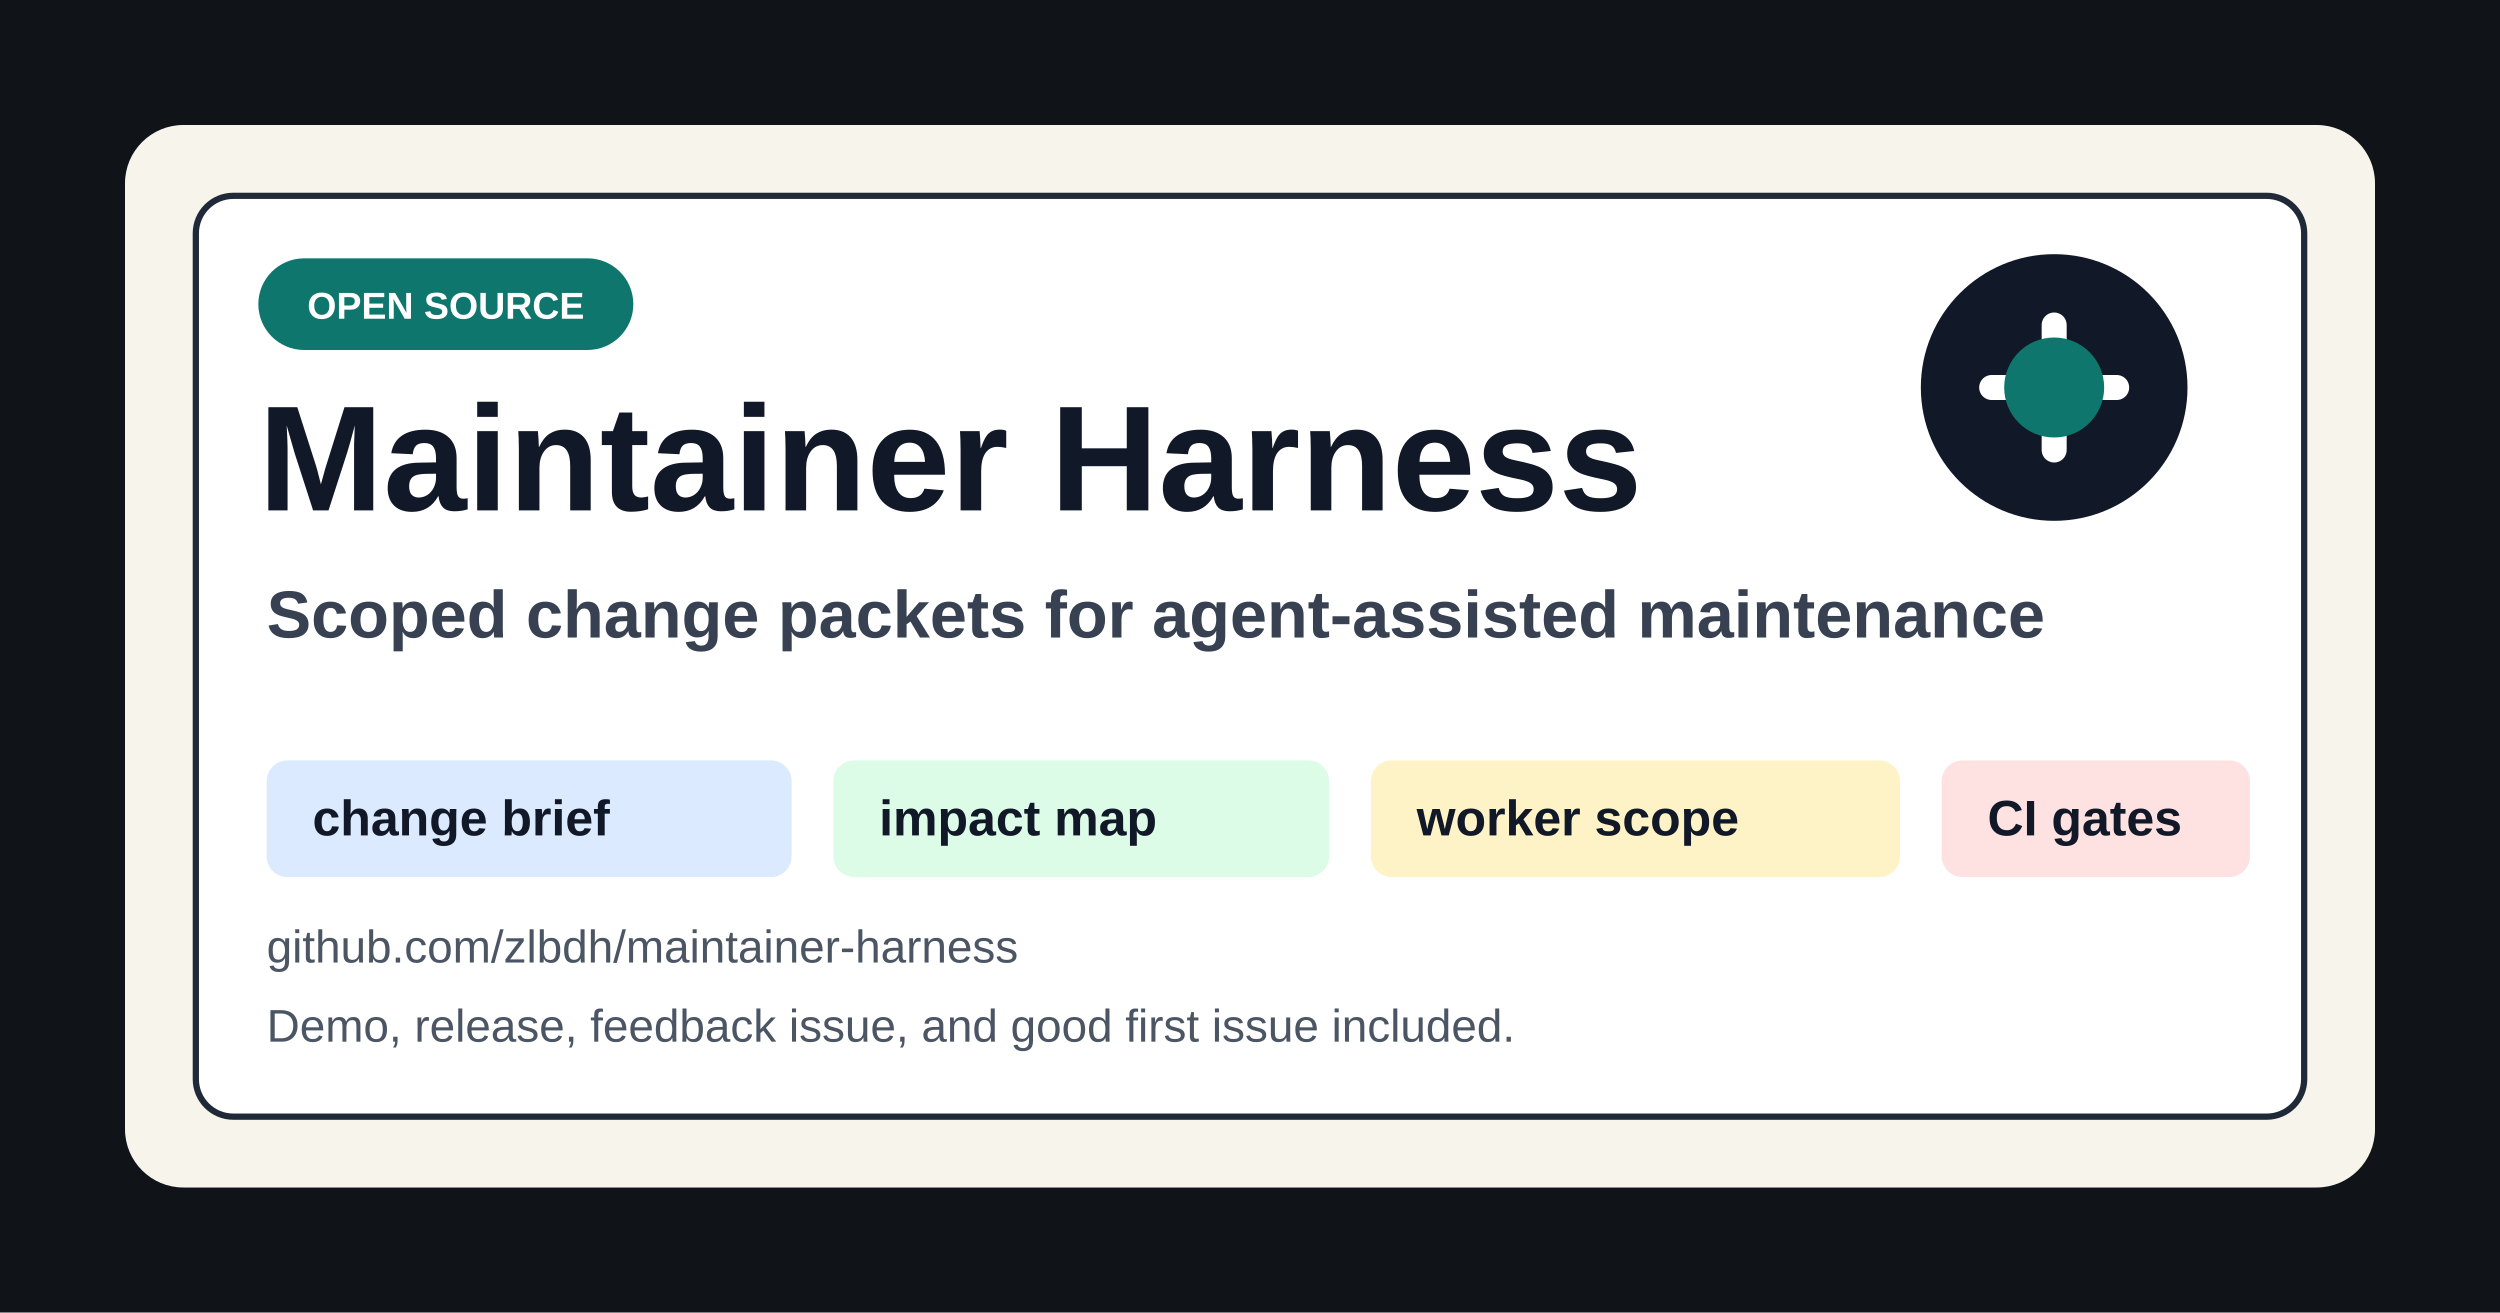
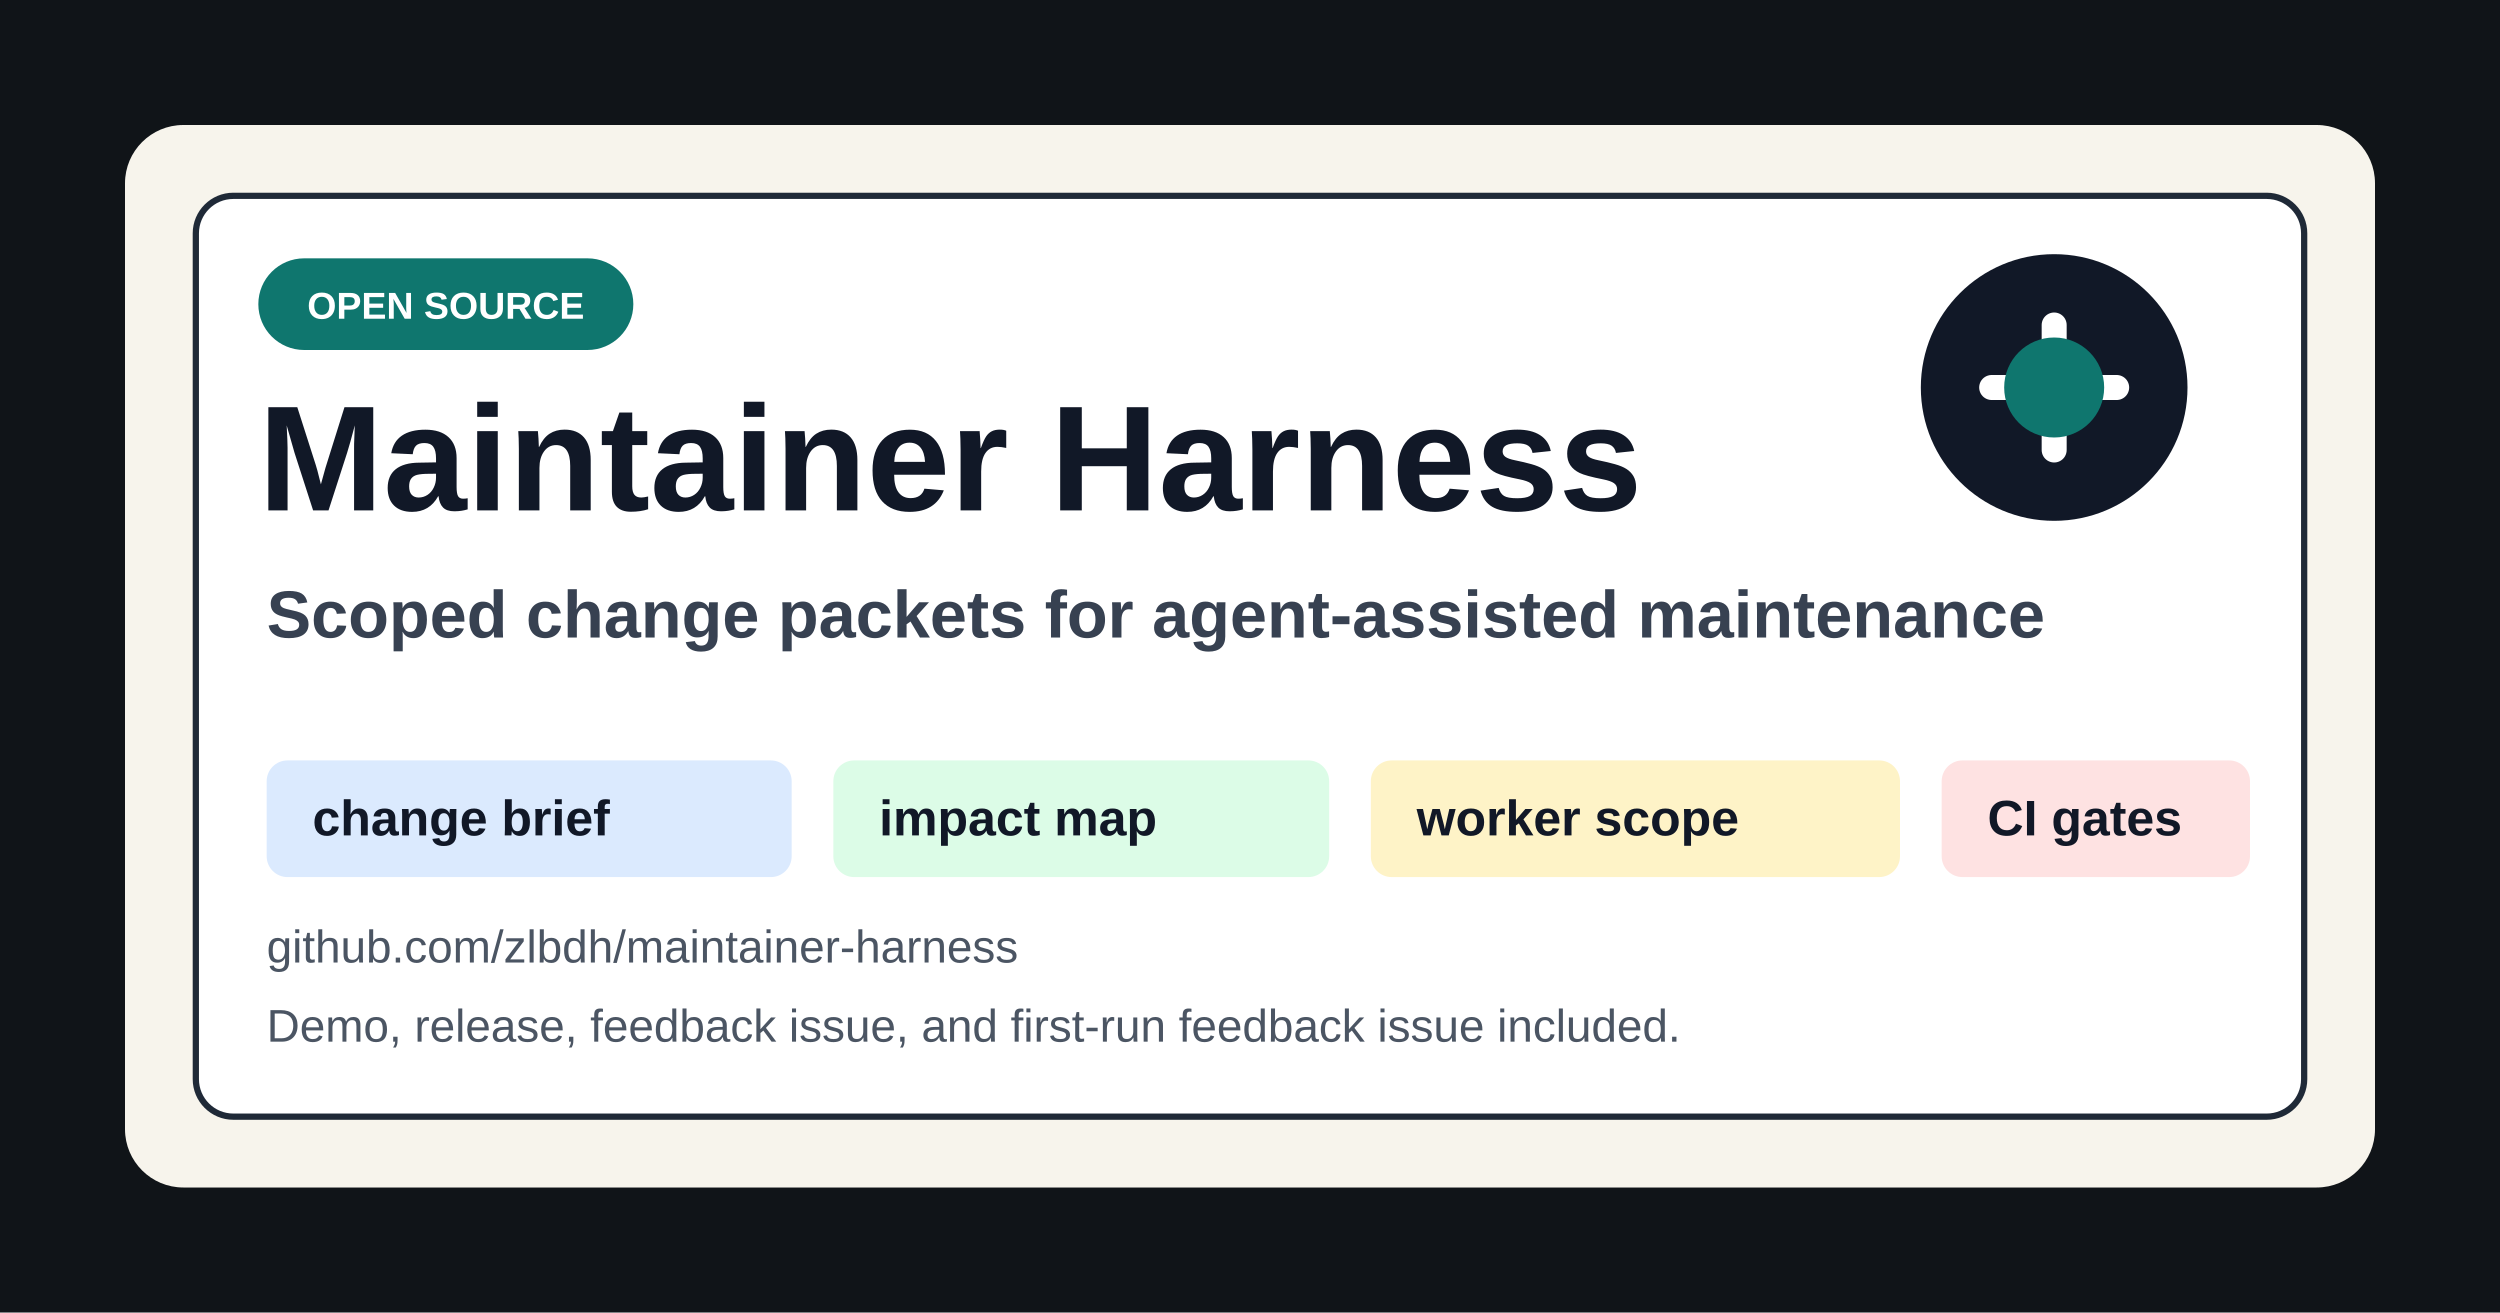
<svg xmlns="http://www.w3.org/2000/svg" width="1200" height="630" viewBox="0 0 1200 630" role="img" aria-labelledby="title desc">
  <rect width="1200" height="630" fill="#101418" />
  <rect x="60" y="60" width="1080" height="510" rx="28" fill="#f7f4ec" />
  <rect x="94" y="94" width="1012" height="442" rx="18" fill="#ffffff" stroke="#1f2937" stroke-width="3" />
  <g transform="translate(124 124)">
    <rect x="0" y="0" width="180" height="44" rx="22" fill="#0f766e" />
    <text x="90" y="29" text-anchor="middle" font-family="Segoe UI, Arial, sans-serif" font-size="18" font-weight="700" fill="#ffffff">OPEN SOURCE</text>
  </g>
  <text x="124" y="245" font-family="Segoe UI, Arial, sans-serif" font-size="72" font-weight="800" fill="#111827">Maintainer Harness</text>
  <text x="128" y="306" font-family="Segoe UI, Arial, sans-serif" font-size="32" font-weight="600" fill="#374151">Scoped change packets for agent-assisted maintenance</text>
  <g transform="translate(128 365)" font-family="Segoe UI, Arial, sans-serif" font-size="24" font-weight="600" fill="#111827">
    <rect x="0" y="0" width="252" height="56" rx="10" fill="#dbeafe" />
    <text x="22" y="36">change brief</text>
    <rect x="272" y="0" width="238" height="56" rx="10" fill="#dcfce7" />
    <text x="294" y="36">impact map</text>
    <rect x="530" y="0" width="254" height="56" rx="10" fill="#fef3c7" />
    <text x="552" y="36">worker scope</text>
    <rect x="804" y="0" width="148" height="56" rx="10" fill="#fee2e2" />
    <text x="826" y="36">CI gates</text>
  </g>
  <g transform="translate(128 462)" font-family="Segoe UI, Arial, sans-serif" font-size="22" fill="#4b5563">
    <text x="0" y="0">github.com/zlbdh/maintainer-harness</text>
-     <text x="0" y="38">Demo, release, feedback issue, and good first issue included.</text>
+     <text x="0" y="38">Demo, release, feedback issue, and first-run feedback issue included.</text>
  </g>
  <g transform="translate(920 120)">
    <circle cx="66" cy="66" r="64" fill="#111827" />
    <path d="M36 66h60M66 36v60" stroke="#ffffff" stroke-width="12" stroke-linecap="round" />
    <circle cx="66" cy="66" r="24" fill="#0f766e" />
  </g>
</svg>
